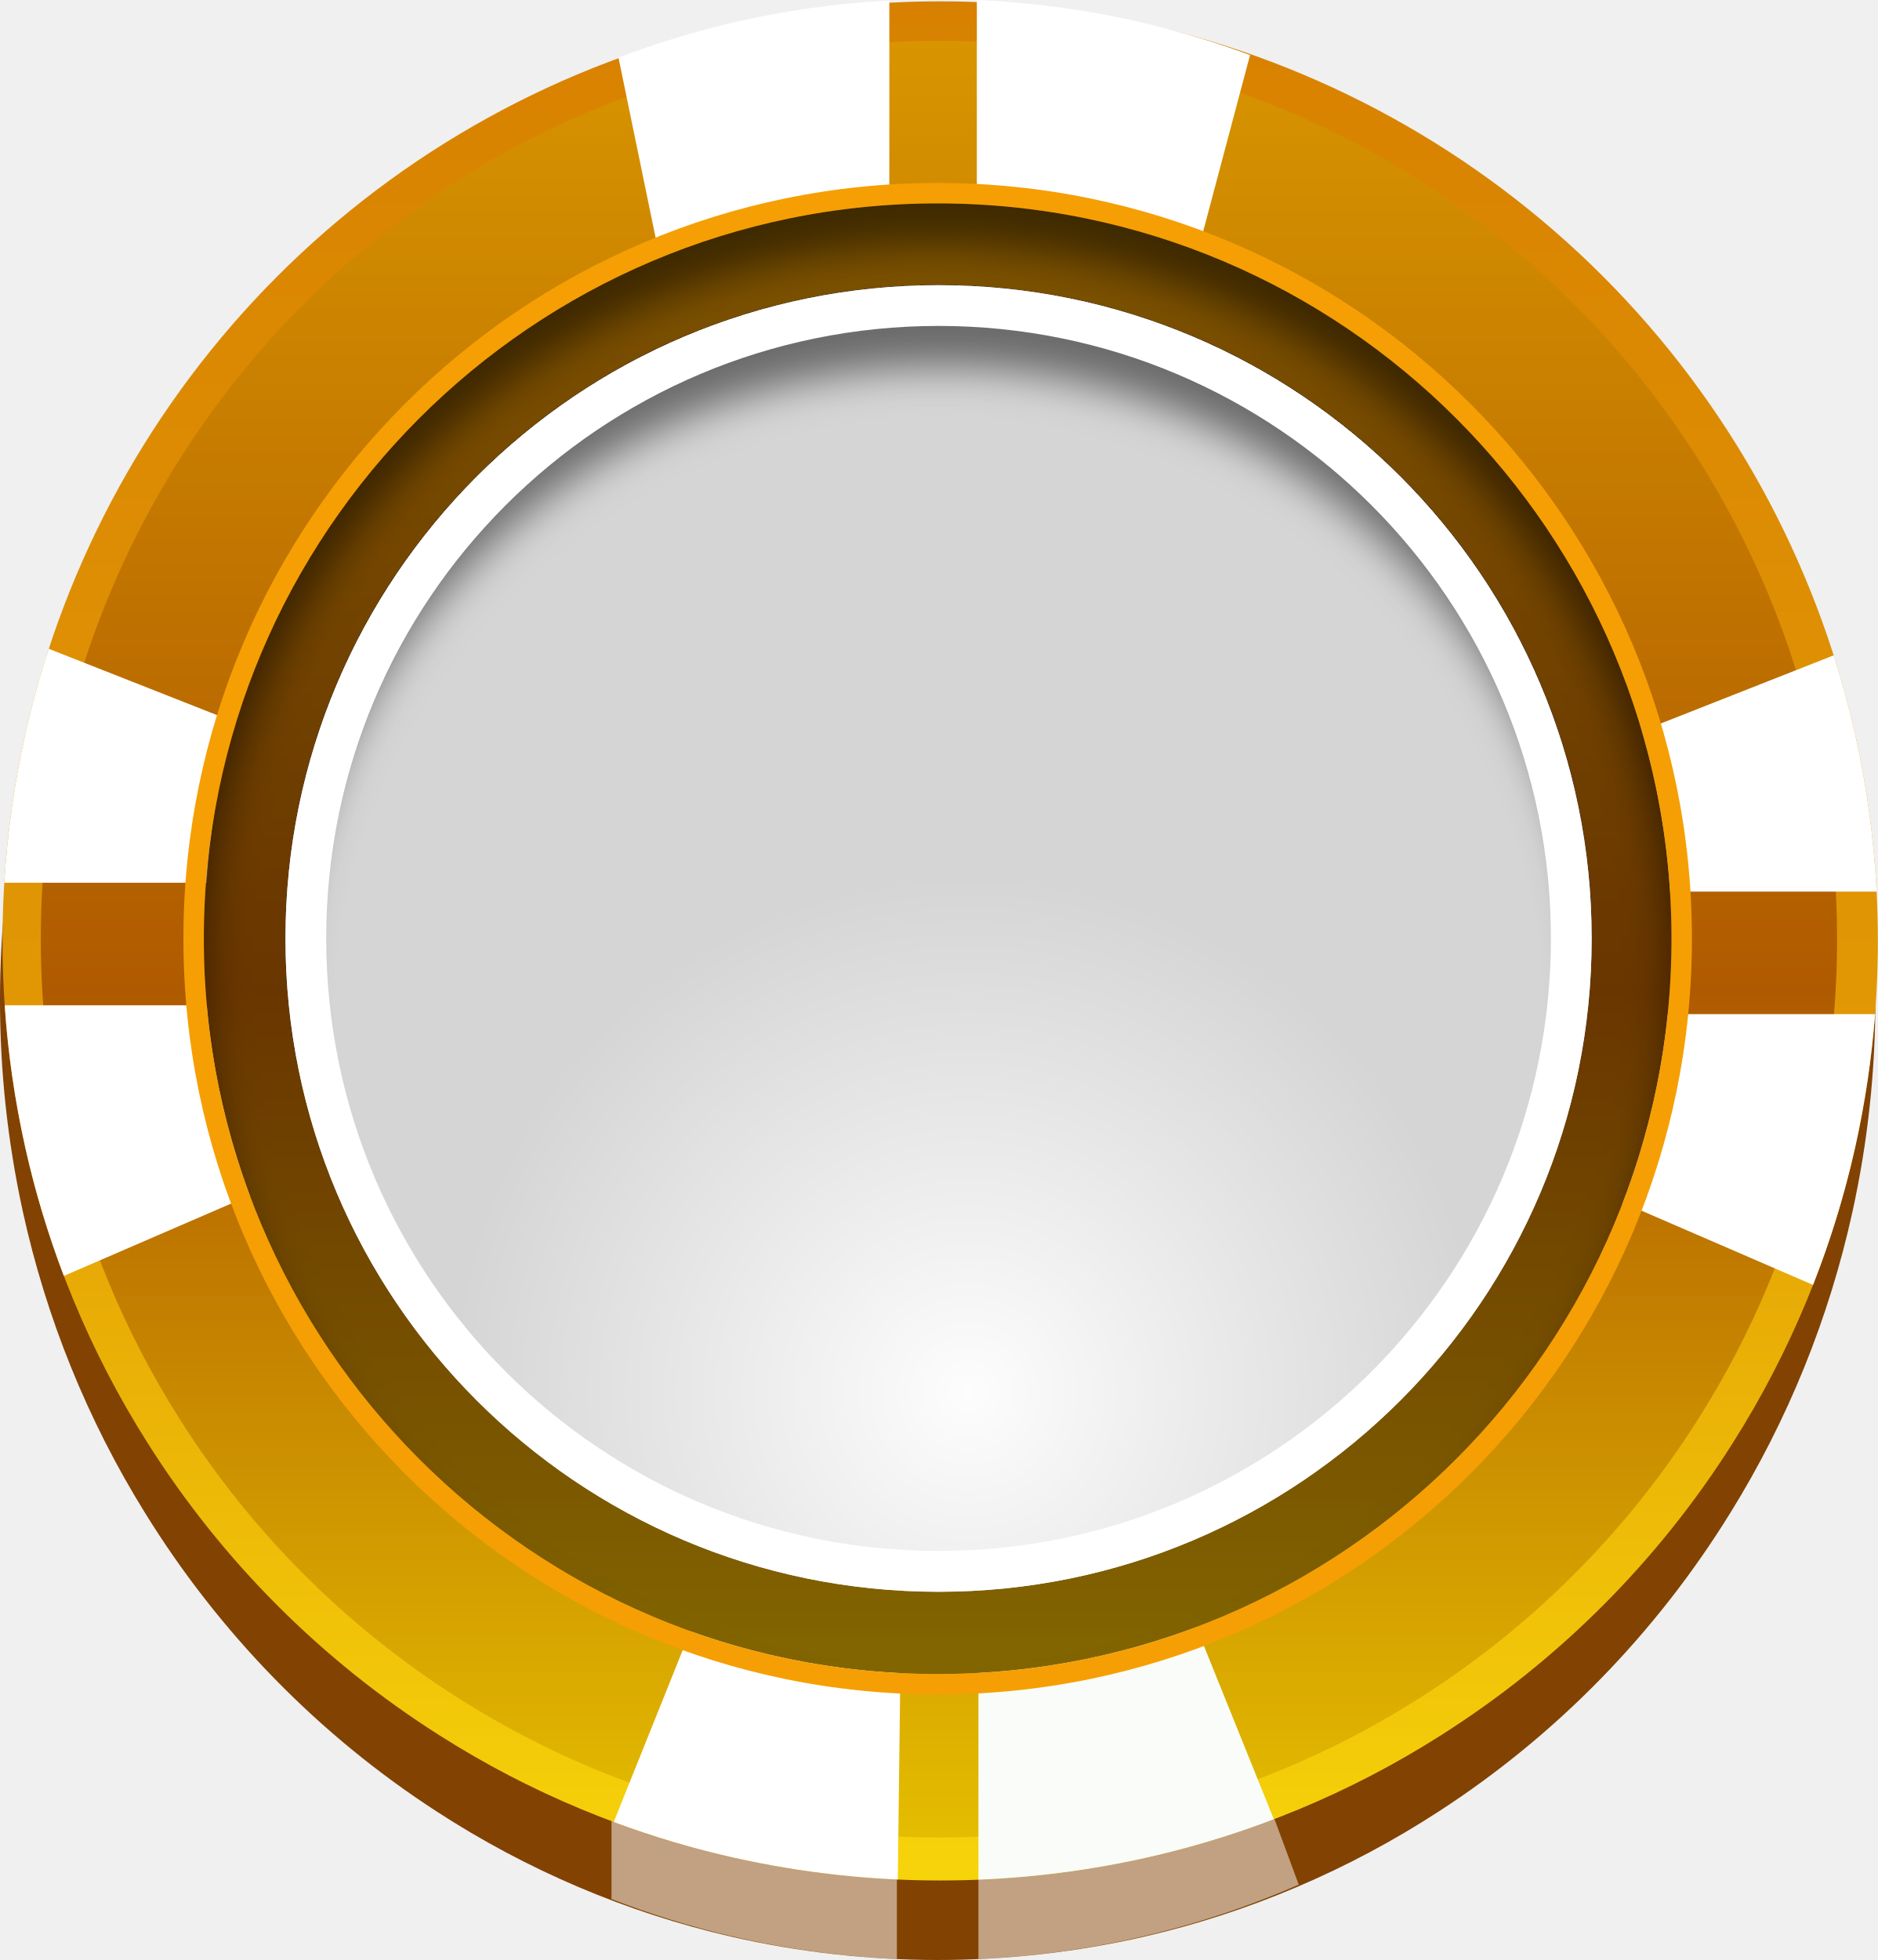
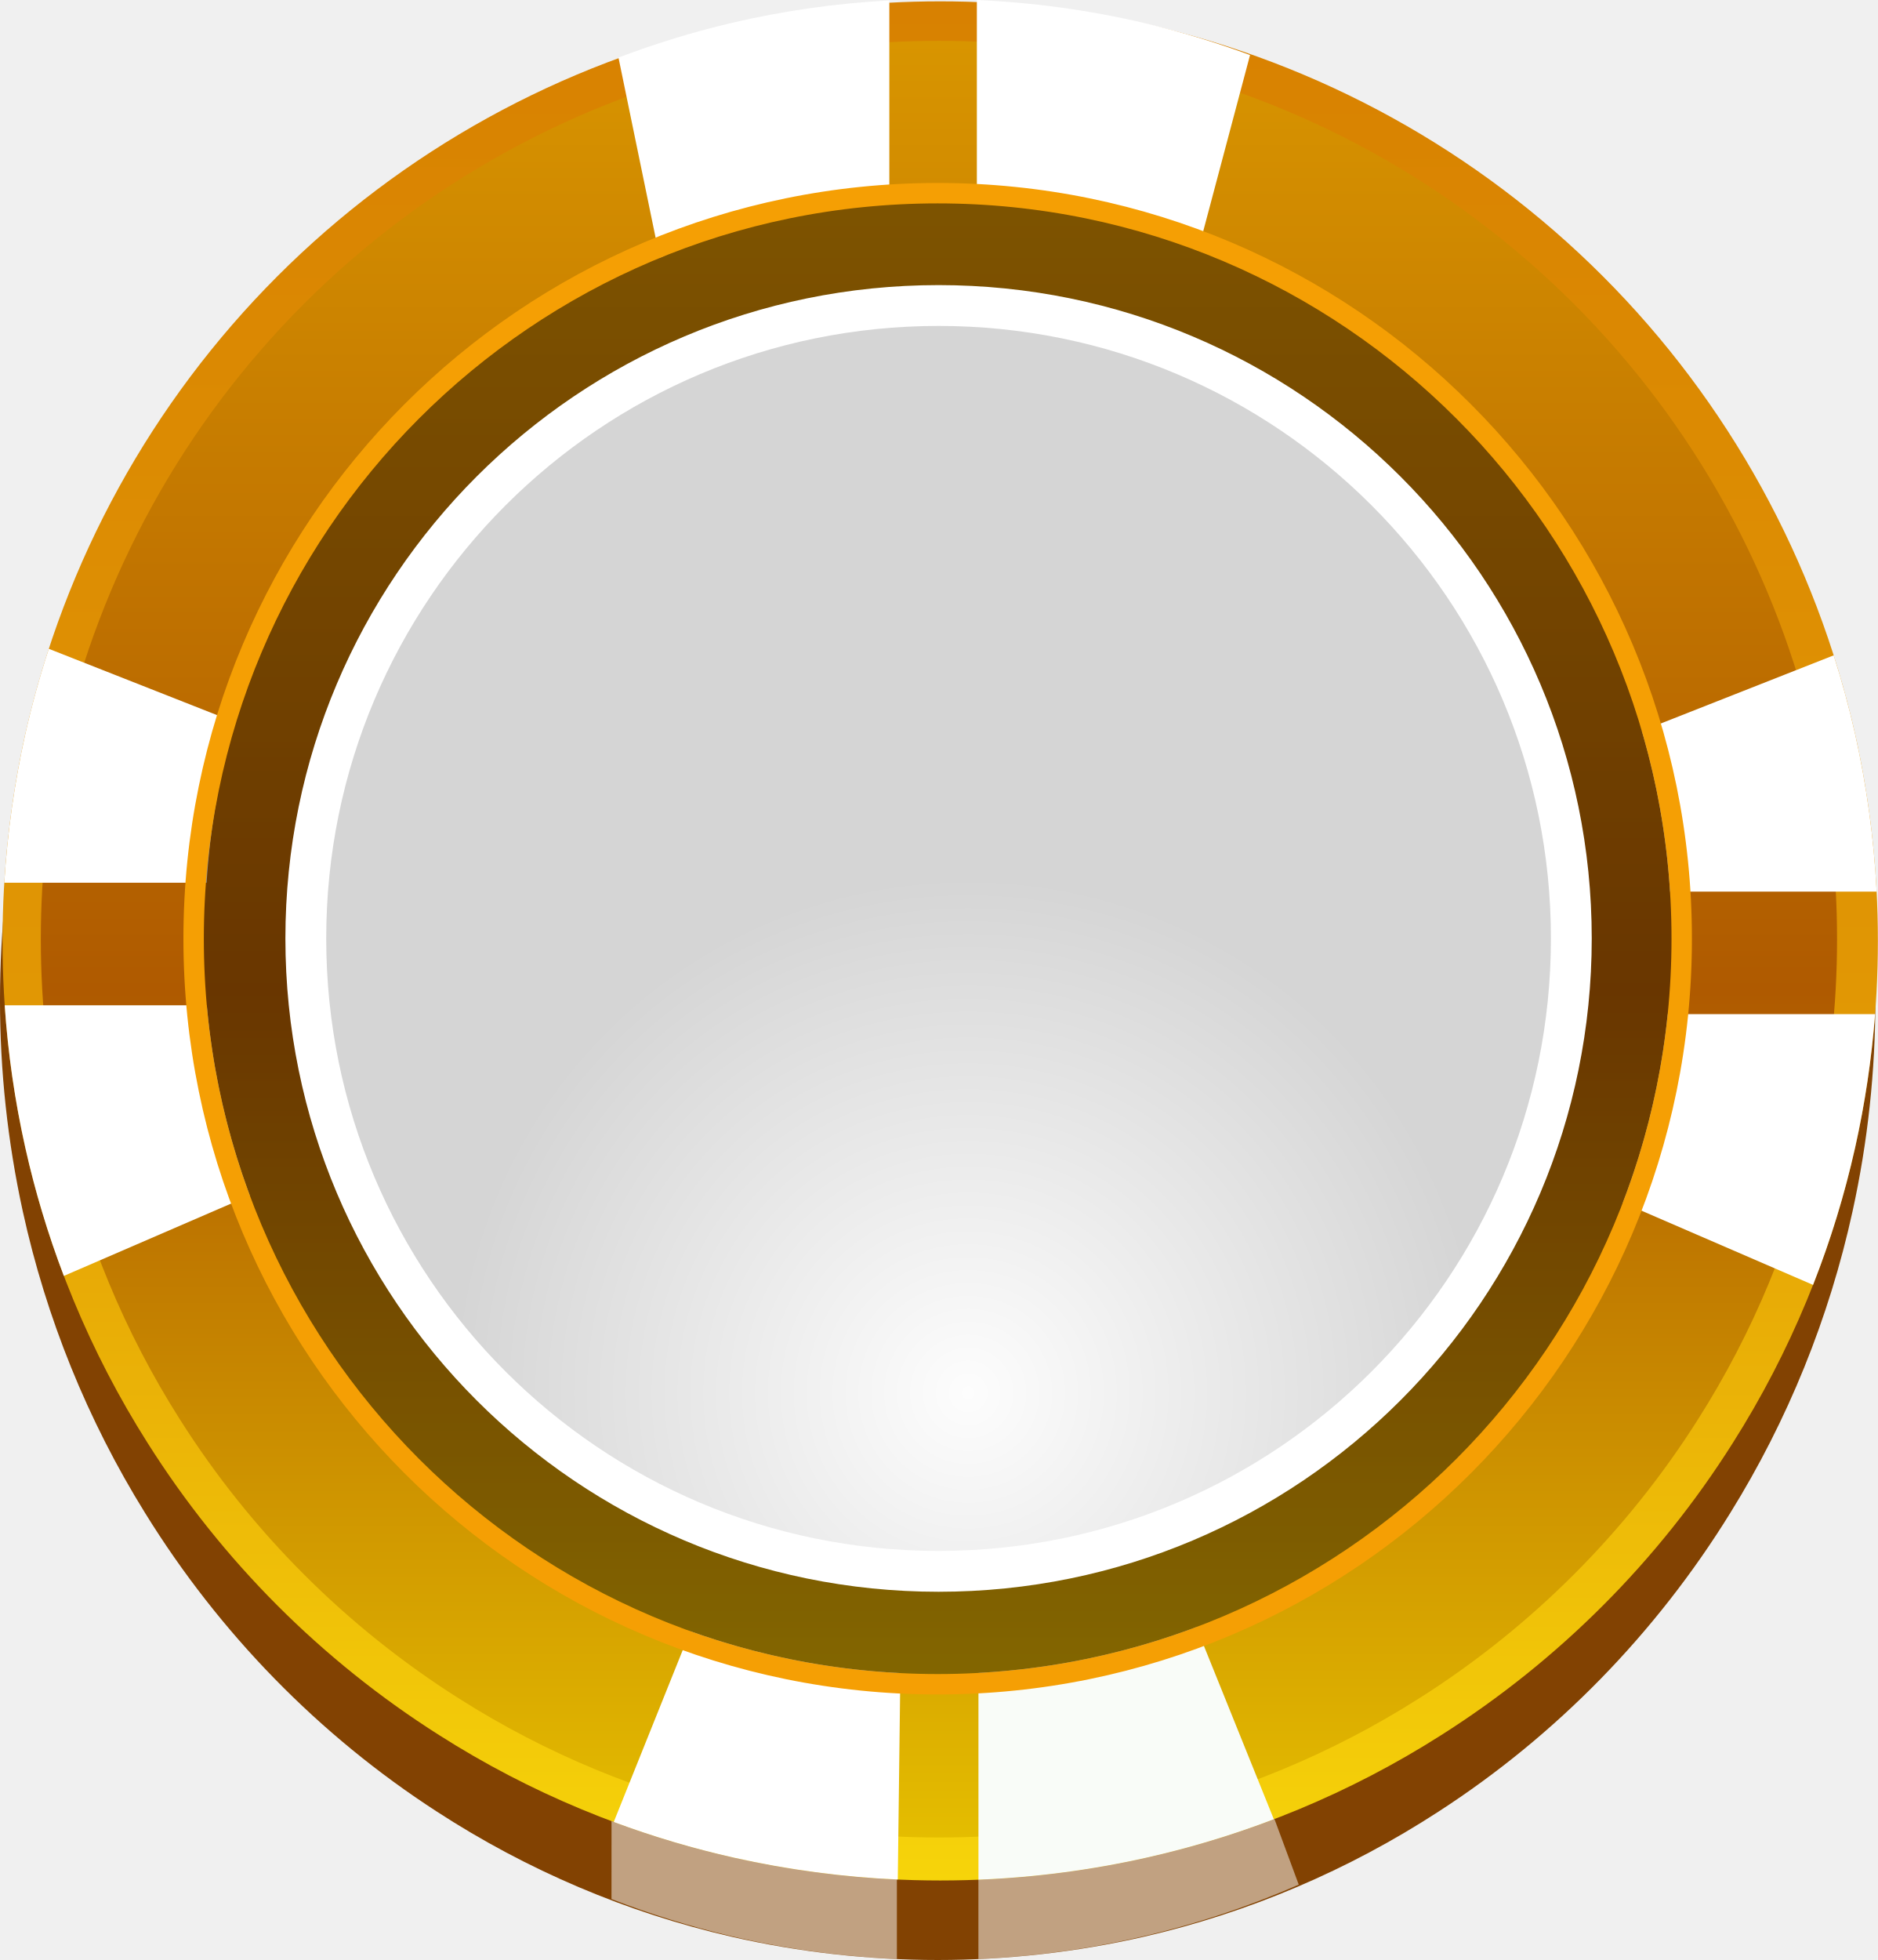
<svg xmlns="http://www.w3.org/2000/svg" width="46" height="48" viewBox="0 0 46 48" fill="none">
  <path d="M45.938 24.49C45.94 26.229 45.753 27.963 45.381 29.66C44.807 32.282 43.793 34.783 42.385 37.051C40.563 40 38.123 42.498 35.242 44.363C33.026 45.804 30.583 46.842 28.021 47.43C24.694 48.19 21.244 48.19 17.918 47.43C15.356 46.842 12.913 45.804 10.697 44.363C7.816 42.498 5.376 40 3.553 37.051C2.145 34.783 1.131 32.282 0.557 29.66C-0.186 26.254 -0.186 22.722 0.557 19.316C1.516 14.979 3.656 11.008 6.728 7.864C9.801 4.72 13.68 2.531 17.918 1.55C21.244 0.79 24.694 0.79 28.021 1.55C32.258 2.532 36.137 4.721 39.209 7.865C42.281 11.009 44.421 14.979 45.381 19.316C45.753 21.014 45.94 22.749 45.938 24.49Z" fill="#824202" />
  <path d="M46 23.043C46.001 24.745 45.814 26.442 45.443 28.103C44.869 30.669 43.855 33.117 42.447 35.337C40.624 38.223 38.184 40.667 35.303 42.493C33.087 43.904 30.644 44.919 28.082 45.494C24.756 46.239 21.306 46.239 17.979 45.494C15.417 44.919 12.974 43.904 10.758 42.493C7.877 40.667 5.437 38.223 3.615 35.337C2.207 33.117 1.193 30.669 0.619 28.103C-0.124 24.769 -0.124 21.312 0.619 17.979C1.578 13.734 3.717 9.848 6.79 6.77C9.862 3.693 13.742 1.551 17.979 0.591C21.306 -0.153 24.756 -0.153 28.082 0.591C32.319 1.552 36.198 3.695 39.27 6.772C42.343 9.849 44.483 13.734 45.443 17.979C45.815 19.641 46.001 21.339 46 23.043Z" fill="url(#paint0_linear)" />
  <path d="M45 23C45.001 24.628 44.822 26.25 44.466 27.838C43.916 30.292 42.945 32.632 41.597 34.755C39.851 37.514 37.514 39.851 34.755 41.597C32.632 42.945 30.292 43.916 27.838 44.466C24.652 45.178 21.348 45.178 18.162 44.466C15.708 43.916 13.368 42.945 11.245 41.597C8.486 39.851 6.149 37.514 4.403 34.755C3.055 32.632 2.084 30.292 1.534 27.838C0.822 24.651 0.822 21.346 1.534 18.158C2.452 14.1 4.502 10.384 7.444 7.442C10.387 4.5 14.103 2.451 18.162 1.534C21.348 0.822 24.652 0.822 27.838 1.534C31.896 2.452 35.612 4.501 38.554 7.443C41.497 10.385 43.547 14.1 44.466 18.158C44.822 19.747 45.001 21.371 45 23Z" fill="url(#paint1_linear)" />
  <path fill-rule="evenodd" clip-rule="evenodd" d="M23.967 46.033V47.977C25.328 47.916 26.684 47.73 28.02 47.417C29.32 47.113 30.59 46.69 31.814 46.155L31.219 44.548C30.199 44.938 29.151 45.254 28.082 45.494C26.725 45.798 25.348 45.978 23.967 46.033Z" fill="white" fill-opacity="0.5" />
  <path fill-rule="evenodd" clip-rule="evenodd" d="M14.98 44.6L14.979 46.508C15.937 46.879 16.918 47.183 17.918 47.418C19.254 47.73 20.61 47.916 21.97 47.977V46.028C20.631 45.967 19.296 45.789 17.979 45.494C16.958 45.265 15.956 44.966 14.98 44.6Z" fill="white" fill-opacity="0.5" />
  <path fill-rule="evenodd" clip-rule="evenodd" d="M44.918 16.049C45.12 16.683 45.296 17.326 45.443 17.979C45.727 19.247 45.903 20.538 45.97 21.835H40.909C40.823 20.477 40.587 19.161 40.218 17.901L44.918 16.049Z" fill="white" />
  <path fill-rule="evenodd" clip-rule="evenodd" d="M39.753 29.452C40.313 27.995 40.688 26.447 40.852 24.836H45.932C45.847 25.934 45.684 27.026 45.443 28.103C45.186 29.251 44.841 30.376 44.412 31.467L39.753 29.452Z" fill="white" />
  <path fill-rule="evenodd" clip-rule="evenodd" d="M23.929 0C25.302 0.06 26.671 0.247 28.02 0.562C28.904 0.771 29.773 1.034 30.621 1.348L29.352 6.121C27.653 5.364 25.83 4.9 23.929 4.782V0Z" fill="white" />
  <path fill-rule="evenodd" clip-rule="evenodd" d="M21.785 0.011V4.798C19.806 4.949 17.915 5.475 16.162 6.317L15.15 1.41C16.052 1.068 16.976 0.784 17.918 0.562C19.194 0.264 20.487 0.08 21.785 0.011Z" fill="white" />
  <path fill-rule="evenodd" clip-rule="evenodd" d="M5.066 24.619C5.211 26.244 5.572 27.806 6.12 29.277L1.564 31.247C1.175 30.225 0.858 29.174 0.619 28.103C0.362 26.953 0.194 25.788 0.115 24.619H5.066Z" fill="white" />
  <path fill-rule="evenodd" clip-rule="evenodd" d="M0.105 21.618C0.18 20.397 0.351 19.18 0.619 17.979C0.778 17.271 0.971 16.574 1.195 15.889L5.751 17.684C5.382 18.944 5.146 20.261 5.06 21.618H0.105Z" fill="white" />
  <path fill-rule="evenodd" clip-rule="evenodd" d="M23.968 40.97C25.837 40.867 27.631 40.478 29.305 39.847L31.204 44.553C30.189 44.941 29.146 45.255 28.082 45.494C26.726 45.798 25.349 45.978 23.968 46.033V40.97Z" fill="#F9FCF8" />
  <path fill-rule="evenodd" clip-rule="evenodd" d="M16.91 39.948C18.53 40.529 20.258 40.884 22.055 40.974L21.992 46.029C20.646 45.969 19.303 45.79 17.98 45.494C16.977 45.269 15.993 44.977 15.034 44.62L16.91 39.948Z" fill="white" />
-   <g filter="url(#filter0_i)">
-     <path d="M22.969 40.997C32.897 40.997 40.945 32.935 40.945 22.989C40.945 13.044 32.897 4.981 22.969 4.981C13.041 4.981 4.993 13.044 4.993 22.989C4.993 32.935 13.041 40.997 22.969 40.997Z" fill="black" fill-opacity="0.4" />
-   </g>
-   <path d="M22.969 41.247C33.036 41.247 41.195 33.072 41.195 22.989C41.195 12.906 33.036 4.731 22.969 4.731C12.903 4.731 4.743 12.906 4.743 22.989C4.743 33.072 12.903 41.247 22.969 41.247Z" stroke="#F59F04" stroke-width="0.5" />
-   <g filter="url(#filter1_i)">
-     <path d="M22.991 38.982C31.827 38.982 38.991 31.819 38.991 22.982C38.991 14.146 31.827 6.982 22.991 6.982C14.154 6.982 6.991 14.146 6.991 22.982C6.991 31.819 14.154 38.982 22.991 38.982Z" fill="url(#paint2_radial)" />
-   </g>
-   <path d="M38.491 22.982C38.491 31.543 31.551 38.482 22.991 38.482C14.43 38.482 7.491 31.543 7.491 22.982C7.491 14.422 14.43 7.482 22.991 7.482C31.551 7.482 38.491 14.422 38.491 22.982Z" stroke="white" />
+   <path d="M22.969 41.247C33.036 41.247 41.195 33.072 41.195 22.989C41.195 12.906 33.036 4.731 22.969 4.731C12.903 4.731 4.743 12.906 4.743 22.989C4.743 33.072 12.903 41.247 22.969 41.247Z" fill="black" fill-opacity="0.4" stroke="#F59F04" stroke-width="0.5" />
+   <path d="M38.491 22.982C38.491 31.543 31.551 38.482 22.991 38.482C14.43 38.482 7.491 31.543 7.491 22.982C7.491 14.422 14.43 7.482 22.991 7.482C31.551 7.482 38.491 14.422 38.491 22.982Z" fill="url(#paint2_radial)" stroke="white" />
  <defs>
-     <filter id="filter0_i" x="4.493" y="4.481" width="36.952" height="38.016" filterUnits="userSpaceOnUse" color-interpolation-filters="sRGB">
-       <feFlood flood-opacity="0" result="BackgroundImageFix" />
-       <feBlend mode="normal" in="SourceGraphic" in2="BackgroundImageFix" result="shape" />
-       <feColorMatrix in="SourceAlpha" type="matrix" values="0 0 0 0 0 0 0 0 0 0 0 0 0 0 0 0 0 0 127 0" result="hardAlpha" />
-       <feOffset dy="1" />
-       <feGaussianBlur stdDeviation="0.5" />
-       <feComposite in2="hardAlpha" operator="arithmetic" k2="-1" k3="1" />
-       <feColorMatrix type="matrix" values="0 0 0 0 0 0 0 0 0 0 0 0 0 0 0 0 0 0 0.5 0" />
-       <feBlend mode="normal" in2="shape" result="effect1_innerShadow" />
-     </filter>
-     <filter id="filter1_i" x="6.991" y="6.982" width="32" height="33" filterUnits="userSpaceOnUse" color-interpolation-filters="sRGB">
-       <feFlood flood-opacity="0" result="BackgroundImageFix" />
-       <feBlend mode="normal" in="SourceGraphic" in2="BackgroundImageFix" result="shape" />
-       <feColorMatrix in="SourceAlpha" type="matrix" values="0 0 0 0 0 0 0 0 0 0 0 0 0 0 0 0 0 0 127 0" result="hardAlpha" />
-       <feOffset dy="2" />
-       <feGaussianBlur stdDeviation="0.5" />
-       <feComposite in2="hardAlpha" operator="arithmetic" k2="-1" k3="1" />
-       <feColorMatrix type="matrix" values="0 0 0 0 0 0 0 0 0 0 0 0 0 0 0 0 0 0 0.5 0" />
-       <feBlend mode="normal" in2="shape" result="effect1_innerShadow" />
-     </filter>
    <linearGradient id="paint0_linear" x1="23.031" y1="0.033" x2="23.031" y2="46.053" gradientUnits="userSpaceOnUse">
      <stop stop-color="#D88101" />
      <stop offset="0.529" stop-color="#E19704" />
      <stop offset="1" stop-color="#F6D40A" />
    </linearGradient>
    <linearGradient id="paint1_linear" x1="23" y1="1" x2="23" y2="45" gradientUnits="userSpaceOnUse">
      <stop stop-color="#D89500" />
      <stop offset="0.529" stop-color="#AF5A00" />
      <stop offset="1" stop-color="#E4BD00" />
    </linearGradient>
    <radialGradient id="paint2_radial" cx="0" cy="0" r="1" gradientUnits="userSpaceOnUse" gradientTransform="translate(23.7151 34.0853) rotate(90) scale(15.3089)">
      <stop stop-color="#FDFDFD" />
      <stop offset="0.825" stop-color="#D5D5D5" />
    </radialGradient>
  </defs>
</svg>
